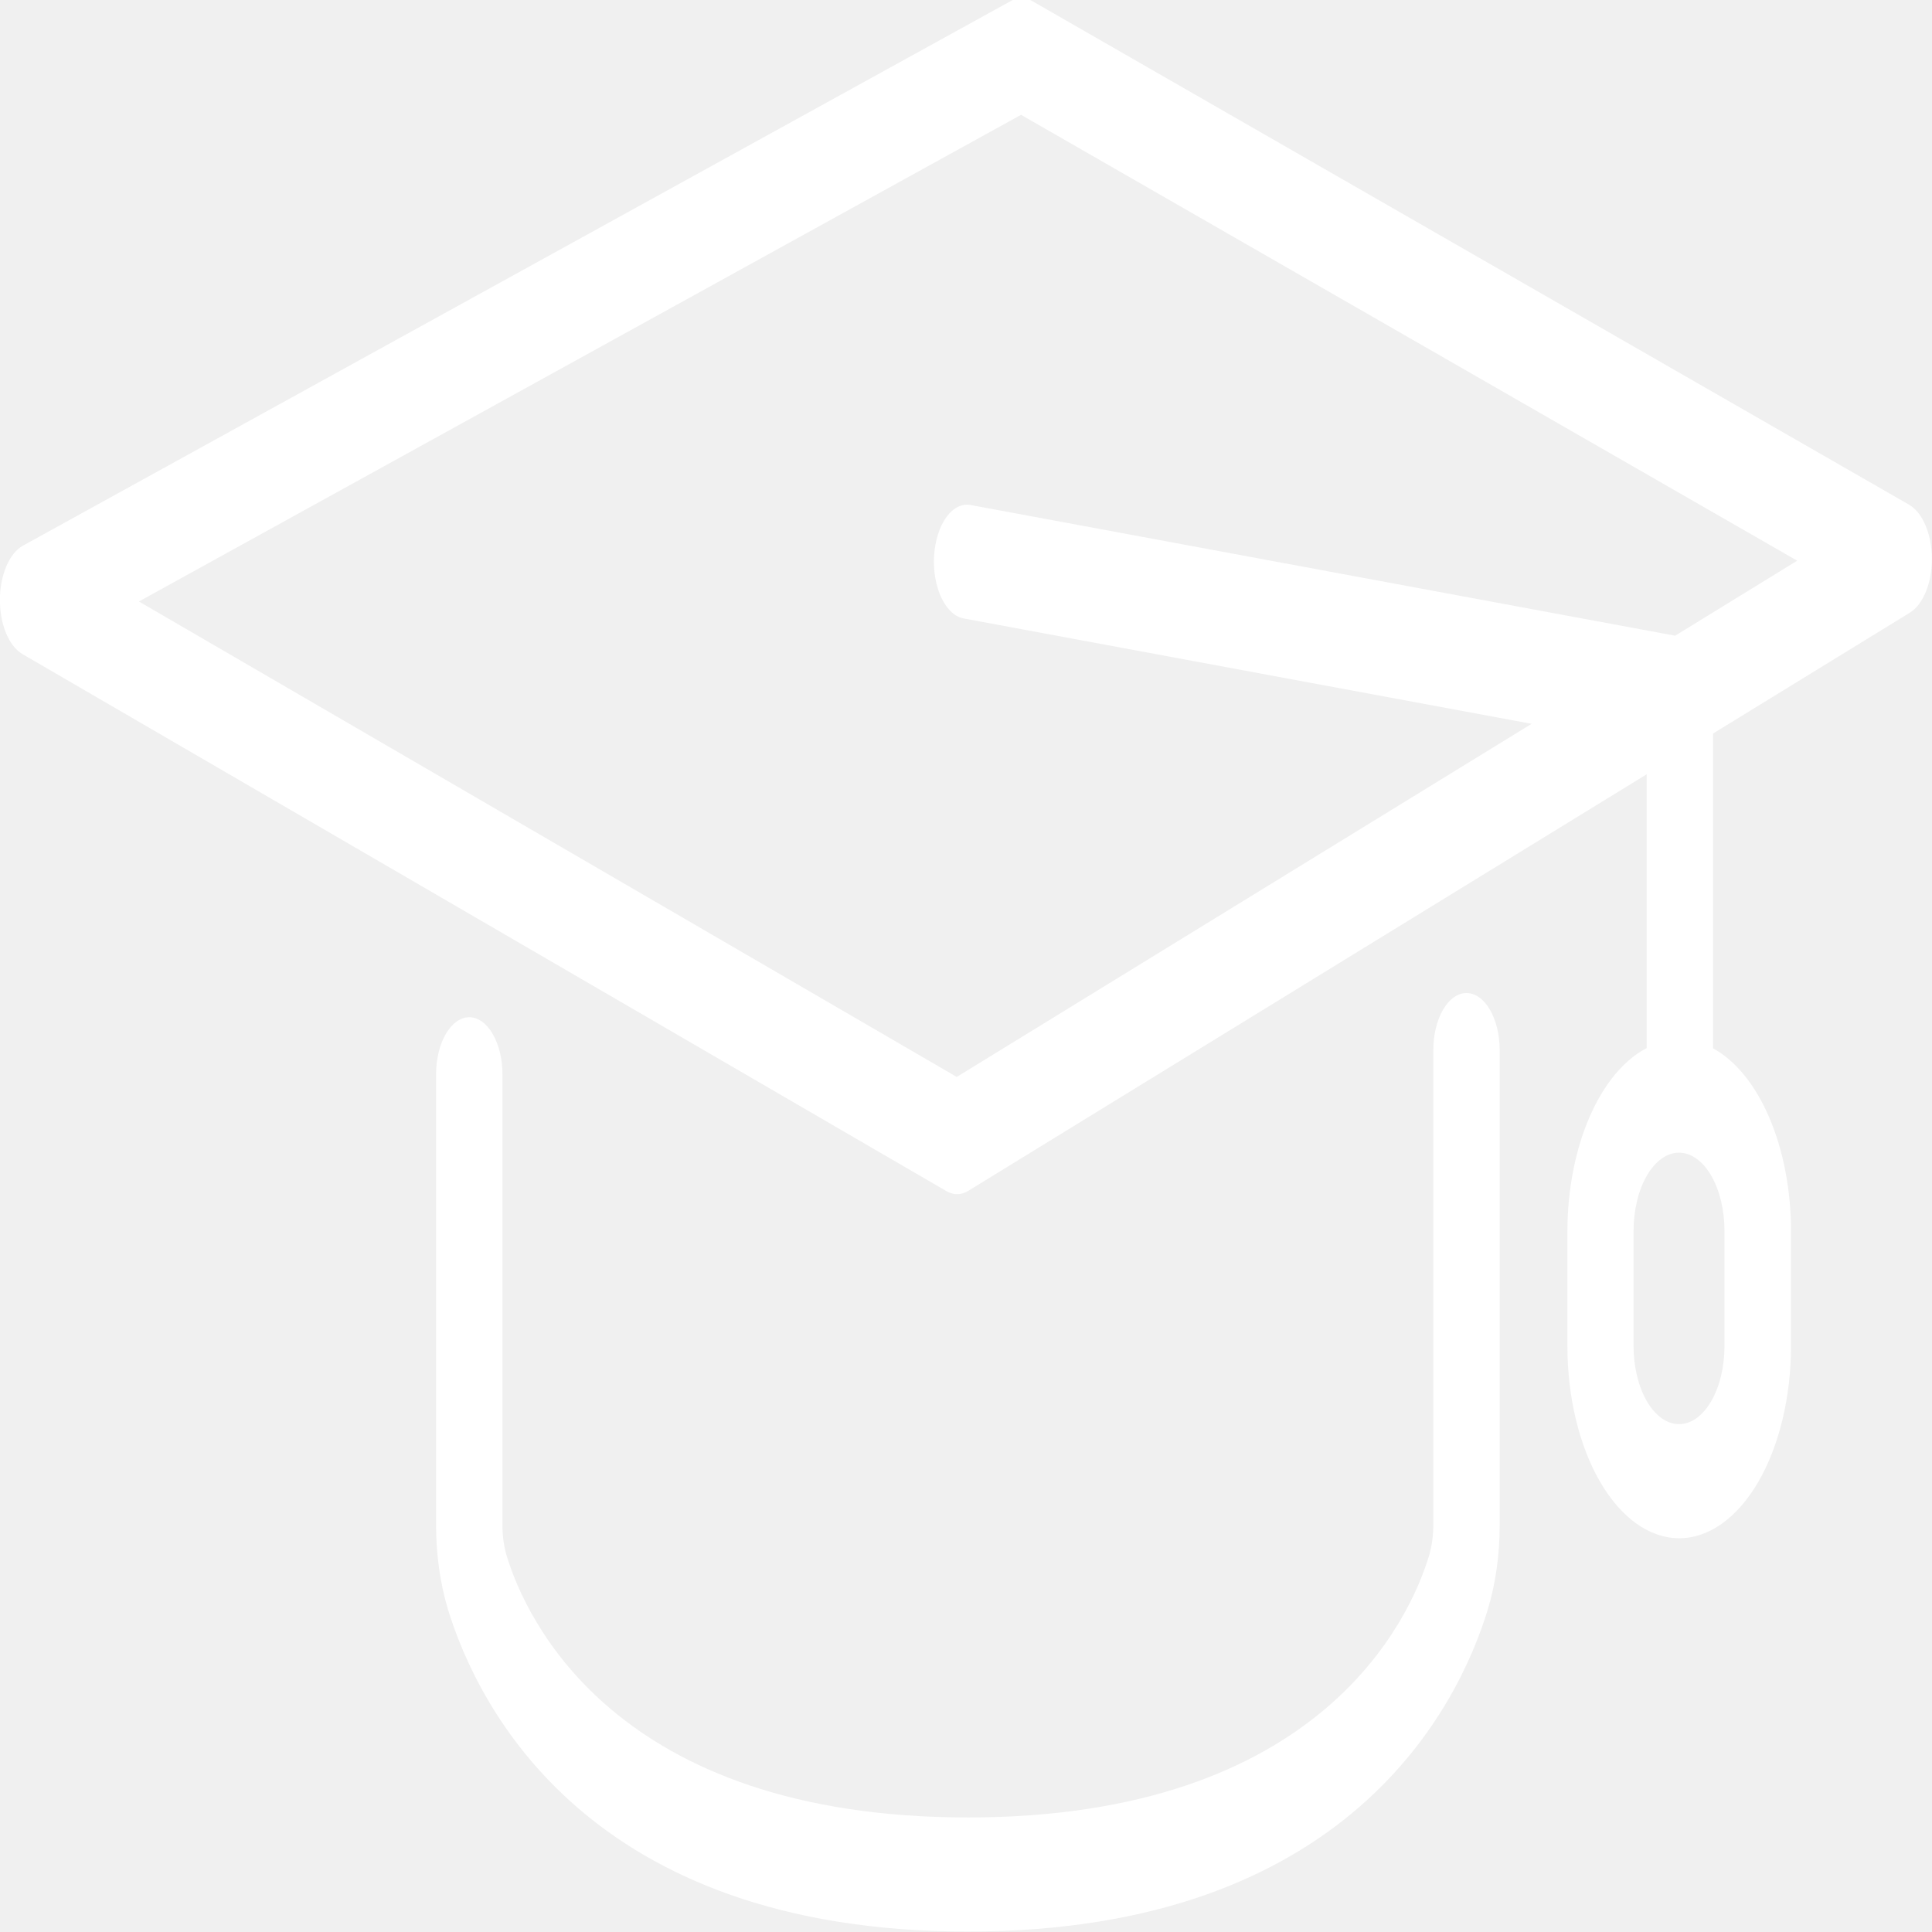
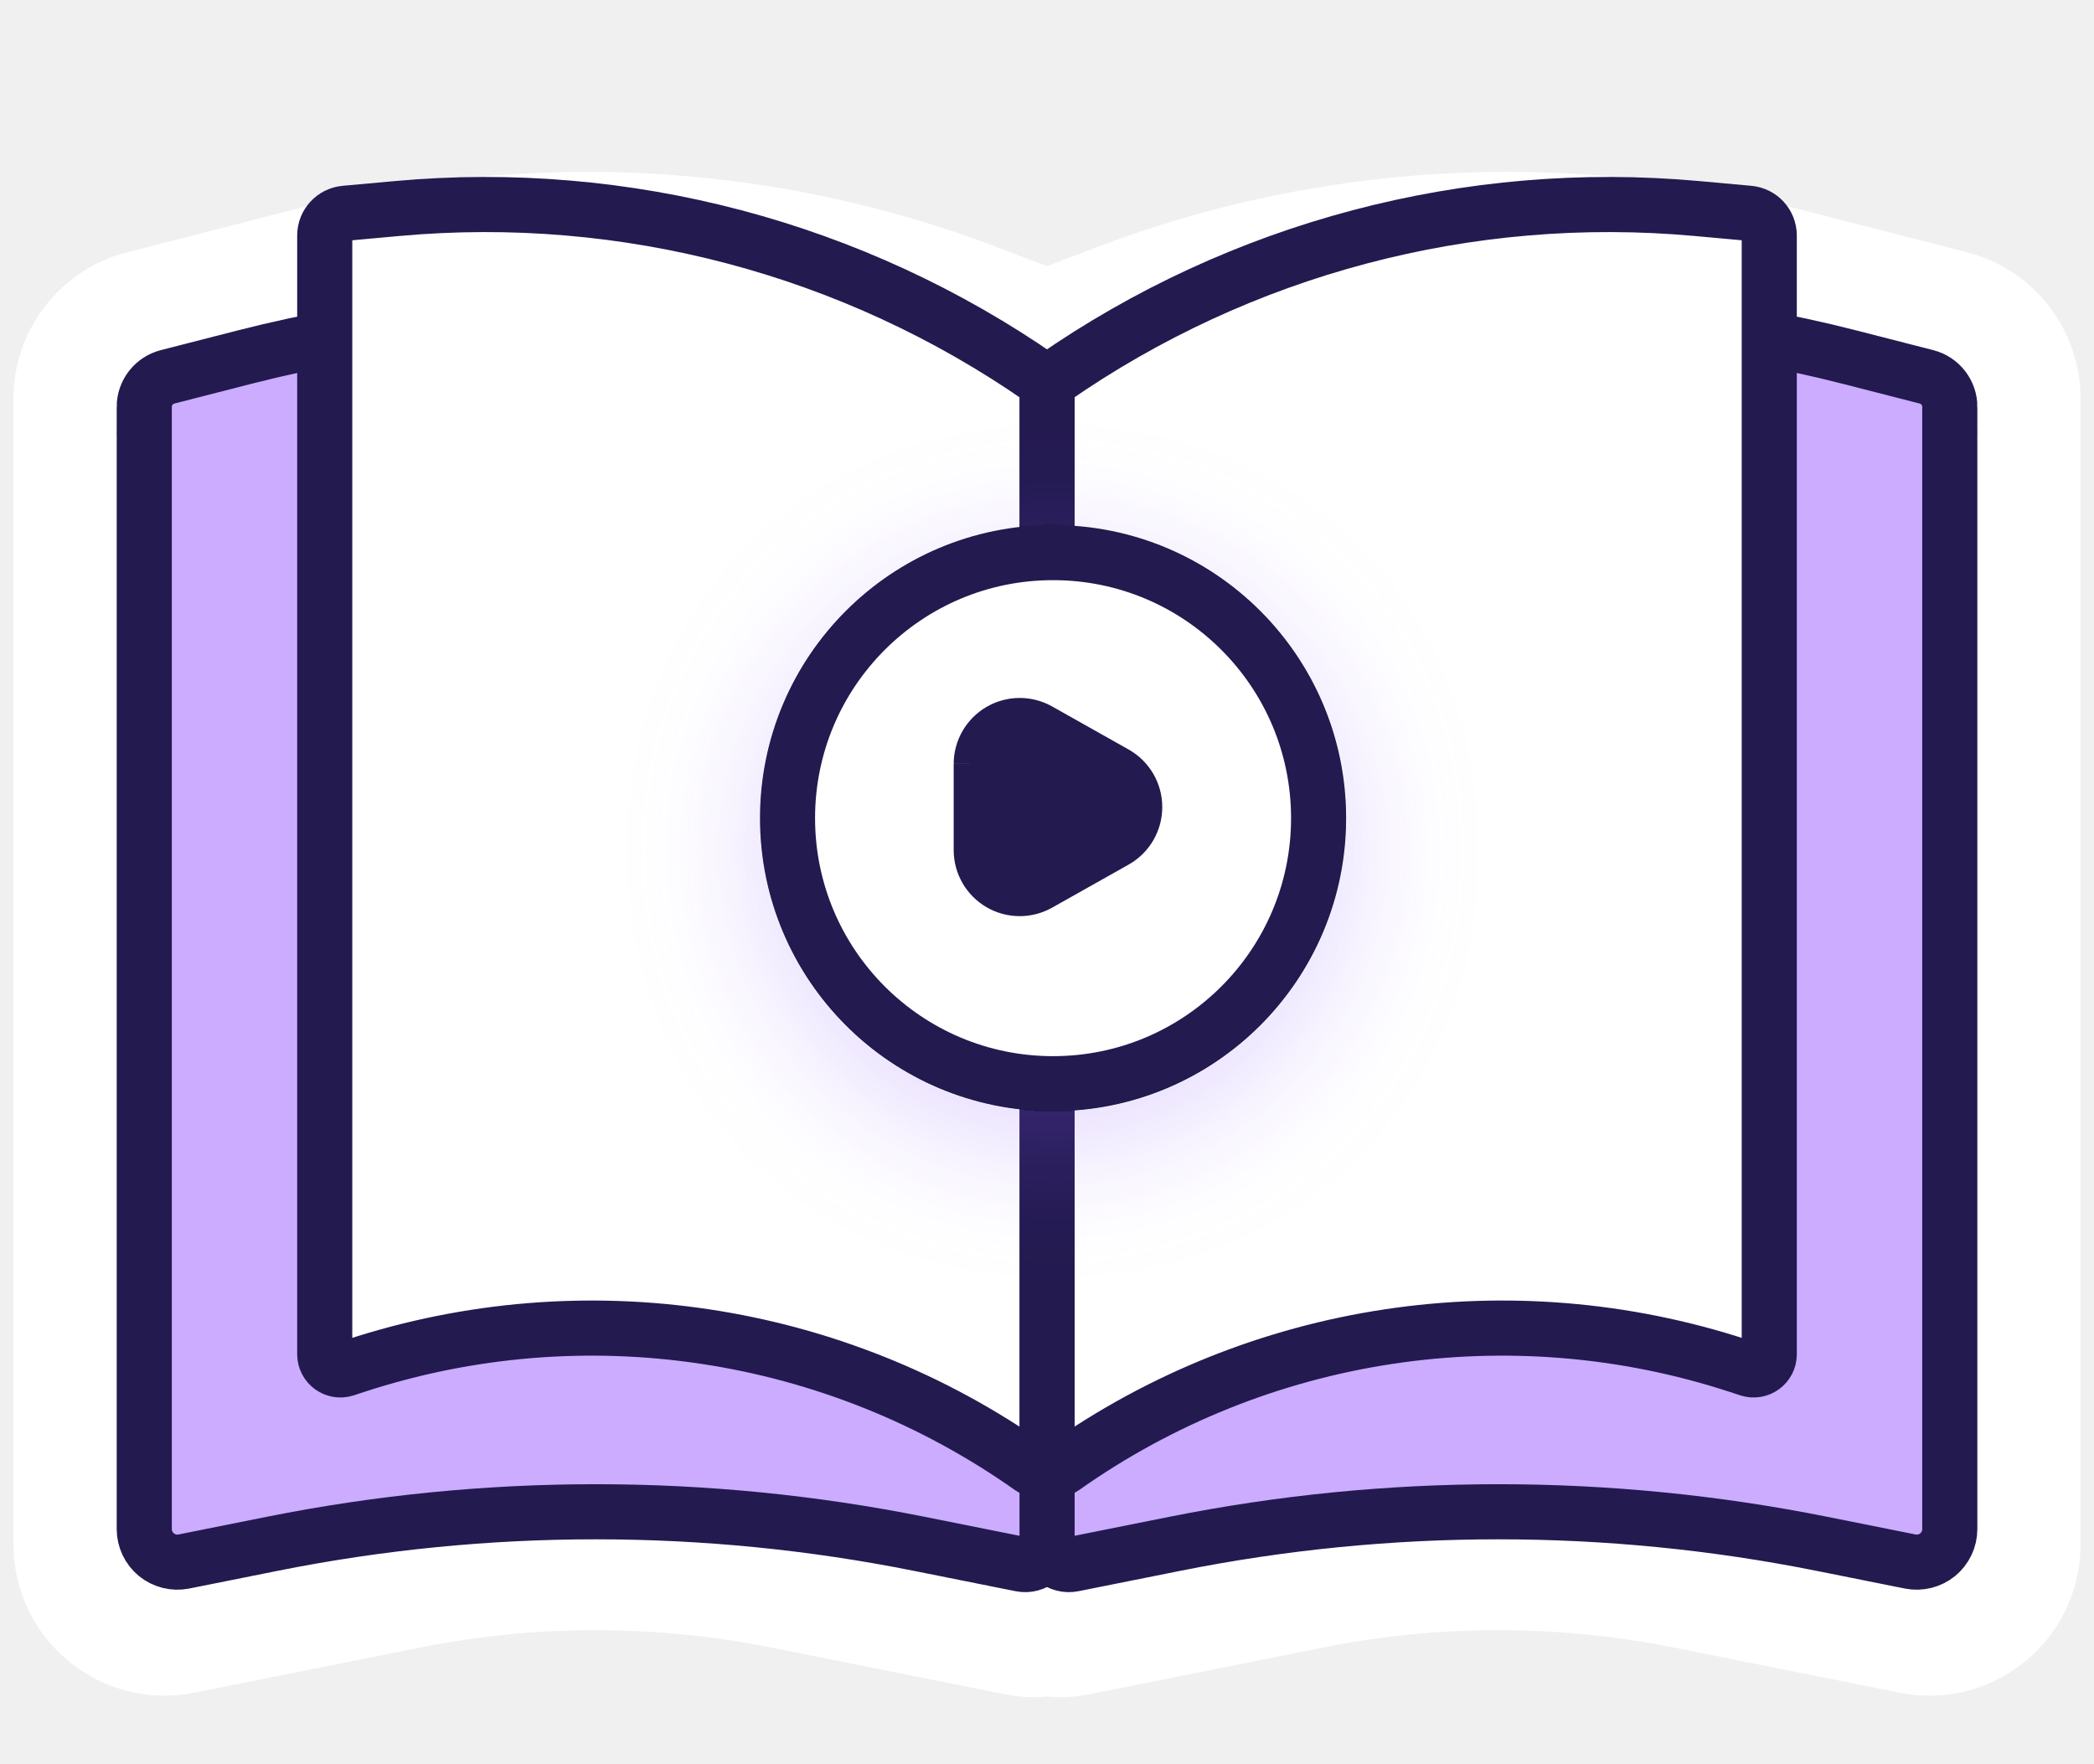
- <svg xmlns="http://www.w3.org/2000/svg" width="42" height="42" viewBox="0 0 42 42" fill="none">
-   <g clip-path="url(#clip0_2118_838)">
-     <path d="M31.88 21.588C31.688 21.588 31.505 21.719 31.37 21.951C31.235 22.184 31.159 22.499 31.159 22.828V33.137C31.16 33.379 31.127 33.618 31.062 33.833C30.657 35.164 28.734 39.51 21.043 39.51C13.352 39.51 11.429 35.169 11.019 33.837C10.954 33.622 10.921 33.384 10.923 33.142V23.354C10.923 23.025 10.847 22.71 10.711 22.477C10.576 22.245 10.393 22.114 10.201 22.114C10.01 22.114 9.827 22.245 9.692 22.477C9.556 22.71 9.48 23.025 9.48 23.354V33.137C9.478 33.781 9.567 34.415 9.738 34.987C10.386 37.092 12.775 41.99 21.043 41.99C29.311 41.99 31.699 37.096 32.342 34.994C32.515 34.422 32.604 33.786 32.602 33.142V22.828C32.602 22.665 32.583 22.504 32.547 22.353C32.51 22.203 32.457 22.066 32.39 21.951C32.323 21.836 32.243 21.744 32.156 21.682C32.068 21.62 31.974 21.588 31.88 21.588Z" fill="white" />
-     <path d="M41.507 10.975L22.431 0.018C22.285 -0.066 22.128 -0.066 21.982 0.018L0.494 11.865C0.351 11.946 0.226 12.102 0.137 12.312C0.048 12.522 -0.001 12.775 -0.002 13.034C-0.003 13.294 0.043 13.548 0.13 13.76C0.217 13.972 0.341 14.132 0.484 14.217L20.576 25.895C20.651 25.938 20.729 25.96 20.807 25.961C20.89 25.961 20.972 25.936 21.049 25.888L35.798 16.832V22.784C35.301 23.042 34.865 23.568 34.555 24.284C34.244 25 34.076 25.868 34.074 26.761V29.261C34.074 30.369 34.33 31.432 34.786 32.216C35.242 32.999 35.86 33.44 36.505 33.44C37.149 33.44 37.767 32.999 38.223 32.216C38.679 31.432 38.935 30.369 38.935 29.261V26.758C38.934 25.873 38.769 25.012 38.464 24.298C38.159 23.585 37.731 23.057 37.24 22.79V15.946L41.519 13.319C41.66 13.233 41.782 13.072 41.868 12.861C41.954 12.649 41.999 12.397 41.998 12.139C41.996 11.88 41.948 11.63 41.859 11.421C41.771 11.213 41.647 11.057 41.505 10.975H41.507ZM37.489 29.261C37.489 29.711 37.385 30.144 37.2 30.462C37.014 30.781 36.763 30.96 36.501 30.96C36.239 30.96 35.987 30.781 35.802 30.462C35.617 30.144 35.512 29.711 35.512 29.261V26.758C35.512 26.535 35.538 26.314 35.588 26.107C35.637 25.901 35.71 25.714 35.802 25.556C35.894 25.398 36.002 25.273 36.122 25.188C36.242 25.102 36.371 25.058 36.501 25.058C36.63 25.058 36.759 25.102 36.879 25.188C36.999 25.273 37.108 25.398 37.2 25.556C37.291 25.714 37.364 25.901 37.414 26.107C37.463 26.314 37.489 26.535 37.489 26.758V29.261ZM36.416 13.82L21.118 10.982C21.022 10.96 20.925 10.972 20.833 11.015C20.74 11.059 20.653 11.134 20.578 11.236C20.502 11.339 20.439 11.466 20.393 11.611C20.346 11.755 20.317 11.914 20.306 12.079C20.296 12.243 20.305 12.409 20.333 12.568C20.361 12.726 20.406 12.873 20.468 13.001C20.529 13.128 20.604 13.233 20.69 13.31C20.775 13.387 20.868 13.433 20.964 13.447L33.297 15.735L20.799 23.412L3.02 13.076L22.197 2.496L39.07 12.189L36.416 13.82Z" fill="white" />
+ <svg xmlns="http://www.w3.org/2000/svg" width="38" height="32" fill="none">
+   <mask id="A" maskUnits="userSpaceOnUse" x=".244" y="2.118" width="38" height="29" fill="#000">
+     <path fill="#fff" d="M.244 2.118h38v29h-38z" />
+     <path fill-rule="evenodd" d="M20.601 6.359a18.99 18.99 0 0 1 11.47-.646l3.125.801c.329.084.56.381.56.721v20.79c0 .47-.43.822-.891.73l-4.095-.819a18.24 18.24 0 0 0-7.156 0l-4.245.849c-.13.026-.257.009-.368-.039-.111.049-.238.065-.369.039l-4.245-.849c-2.362-.472-4.794-.472-7.156 0l-4.095.819c-.461.092-.891-.26-.891-.73V7.236c0-.34.23-.637.56-.721l3.125-.801a18.99 18.99 0 0 1 11.47.646l1.574.599.027.011.027-.011 1.574-.599z" />
+   </mask>
+   <path d="M32.071 5.713l.497-1.937-.497 1.937zm-11.47.646L19.89 4.49h0l.711 1.869zm14.595.155l.497-1.937h0l-.497 1.937zm-.331 22.241l-.392 1.961h0l.392-1.961zm-4.095-.819l.392-1.961h0l-.392 1.961zm-7.156 0l.392 1.961h0l-.392-1.961zm-4.245.849l-.392-1.961h0l.392 1.961zM19 28.746l.8-1.833-.8-.349-.8.35.801 1.833zm-.369.039l.392-1.961h0l-.392 1.961zm-4.245-.849l-.392 1.961h0l.392-1.961zm-7.156 0l-.392-1.961h0l.392 1.961zm-4.095.819l.392 1.961h0l-.392-1.961zM2.804 6.514l.497 1.937h0l-.497-1.937zm3.125-.801l.497 1.937h0l-.497-1.937zm11.47.646l.711-1.869h0l-.711 1.869zm1.574.599l-.711 1.869h0l.711-1.869zM19 6.97l-.796 1.835.797.346.797-.346L19 6.97zm.027-.011l-.711-1.869h0l.711 1.869zm13.541-3.183a20.99 20.99 0 0 0-12.678.714l1.422 3.739a16.99 16.99 0 0 1 10.262-.578l.993-3.875zm3.125.801l-3.125-.801-.993 3.875 3.125.801.994-3.875zm2.063 2.659c0-1.253-.849-2.347-2.063-2.659l-.994 3.875c-.555-.142-.944-.643-.944-1.216h4zm0 20.79V7.236h-4v20.79h4zm-3.283 2.691c1.698.34 3.283-.959 3.283-2.691h-4c0-.792.725-1.386 1.501-1.231l-.784 3.922zm-4.095-.819l4.095.819.784-3.922-4.095-.819-.784 3.922zm-6.372 0c2.103-.421 4.269-.421 6.372 0l.784-3.922c-2.621-.524-5.32-.524-7.941 0l.785 3.922zm-4.245.849l4.245-.849-.785-3.922-4.245.849.784 3.922zm-1.56-.167c.474.207 1.016.276 1.56.167l-.785-3.922c.284-.057.573-.021.824.089l-1.599 3.666zm-.001-3.666c.252-.11.54-.146.825-.089l-.784 3.922c.545.109 1.088.04 1.562-.168l-1.602-3.665zm.825-.089l-4.245-.849-.785 3.922 4.245.849.784-3.922zm-4.245-.849c-2.621-.524-5.32-.524-7.941 0l.784 3.922c2.103-.421 4.269-.421 6.372 0l.785-3.922zm-7.941 0l-4.095.819.784 3.922 4.095-.819-.784-3.922zm-4.095.819c.777-.155 1.501.439 1.501 1.231h-4c0 1.732 1.585 3.031 3.283 2.691l-.784-3.922zm1.501 1.231V7.236h-4v20.789h4zm0-20.789c0 .573-.388 1.074-.944 1.216l-.993-3.875C1.093 4.888.244 5.983.244 7.236h4zm-.944 1.216l3.125-.801-.993-3.875-3.125.801.994 3.875zm3.125-.801a16.99 16.99 0 0 1 10.262.578L18.11 4.49a20.99 20.99 0 0 0-12.678-.714l.994 3.875zm10.262.578l1.574.599 1.422-3.738-1.574-.599-1.422 3.738zm1.574.599a1.41 1.41 0 0 1-.059-.024l1.593-3.669-.111-.045-1.422 3.739zm.053-3.739l-.113.046 1.595 3.668a1.39 1.39 0 0 1-.059.024l-1.423-3.738zm1.575-.599l-1.574.599 1.422 3.738 1.574-.599L19.89 4.49z" fill="#fff" mask="url(#A)" />
+   <g fill="#cbacff" stroke="#231a50">
+     <path d="M35.384 7.386c0-.259-.175-.484-.426-.548l-1.393-.357c-4.756-1.219-9.773-.937-14.362.809-.122.047-.203.164-.203.295v20.411c0 .25.229.438.474.389l1.849-.37a29.92 29.92 0 0 1 11.736 0l1.608.322a.6.6 0 0 0 .716-.587V7.386z" />
+     <path d="M2.617 7.386c0-.259.175-.484.426-.548l1.393-.357c4.756-1.219 9.773-.937 14.362.809.122.047.203.164.203.295v20.411c0 .25-.229.438-.474.389l-1.849-.37a29.92 29.92 0 0 0-11.736 0l-1.608.322a.6.6 0 0 1-.716-.587V7.386z" />
  </g>
+   <g fill="#fff">
+     <path d="M32.107 4.274c0-.21-.16-.385-.369-.404l-.946-.086a17.67 17.67 0 0 0-11.691 3.092c-.063.044-.101.116-.101.192v19.418c0 .149.168.235.289.149a13.8 13.8 0 0 1 12.261-1.85l.185.061c.183.06.372-.077.372-.27V4.274z" stroke="#231a50" />
+     <path d="M5.893 4.274c0-.21.16-.385.369-.404l.946-.086a17.67 17.67 0 0 1 11.691 3.092c.063.044.101.116.101.192v19.418c0 .149-.168.235-.289.149a13.8 13.8 0 0 0-12.261-1.85l-.185.061c-.183.06-.372-.077-.372-.27V4.274z" stroke="#231a50" />
+   </g>
+   <g filter="url(#B)">
+     <circle cx="19.11" cy="14.847" r="4.819" fill="#fff" />
+     <circle cx="19.11" cy="14.847" r="4.819" stroke="#231a50" />
+   </g>
+   <path d="M17.905 13.862a.6.6 0 0 1 .892-.522l1.393.784a.6.6 0 0 1 0 1.043l-1.393.784a.6.6 0 0 1-.892-.522v-1.568z" fill="#231a50" stroke="#231a50" stroke-width="1.197" />
  <defs>
-     <clipPath id="clip0_2118_838">
-       <rect width="42" height="42" fill="white" />
-     </clipPath>
+     <filter id="B" x="11.397" y="7.733" width="15.425" height="15.425" filterUnits="userSpaceOnUse" color-interpolation-filters="sRGB">
+       <feFlood flood-opacity="0" result="A" />
+       <feColorMatrix in="SourceAlpha" values="0 0 0 0 0 0 0 0 0 0 0 0 0 0 0 0 0 0 127 0" result="B" />
+       <feOffset dy="0.598" />
+       <feGaussianBlur stdDeviation="1.197" />
+       <feComposite in2="B" operator="out" />
+       <feColorMatrix values="0 0 0 0 0.549 0 0 0 0 0.353 0 0 0 0 1 0 0 0 0.24 0" />
+       <feBlend in2="A" />
+       <feBlend in="SourceGraphic" />
+     </filter>
  </defs>
</svg>
